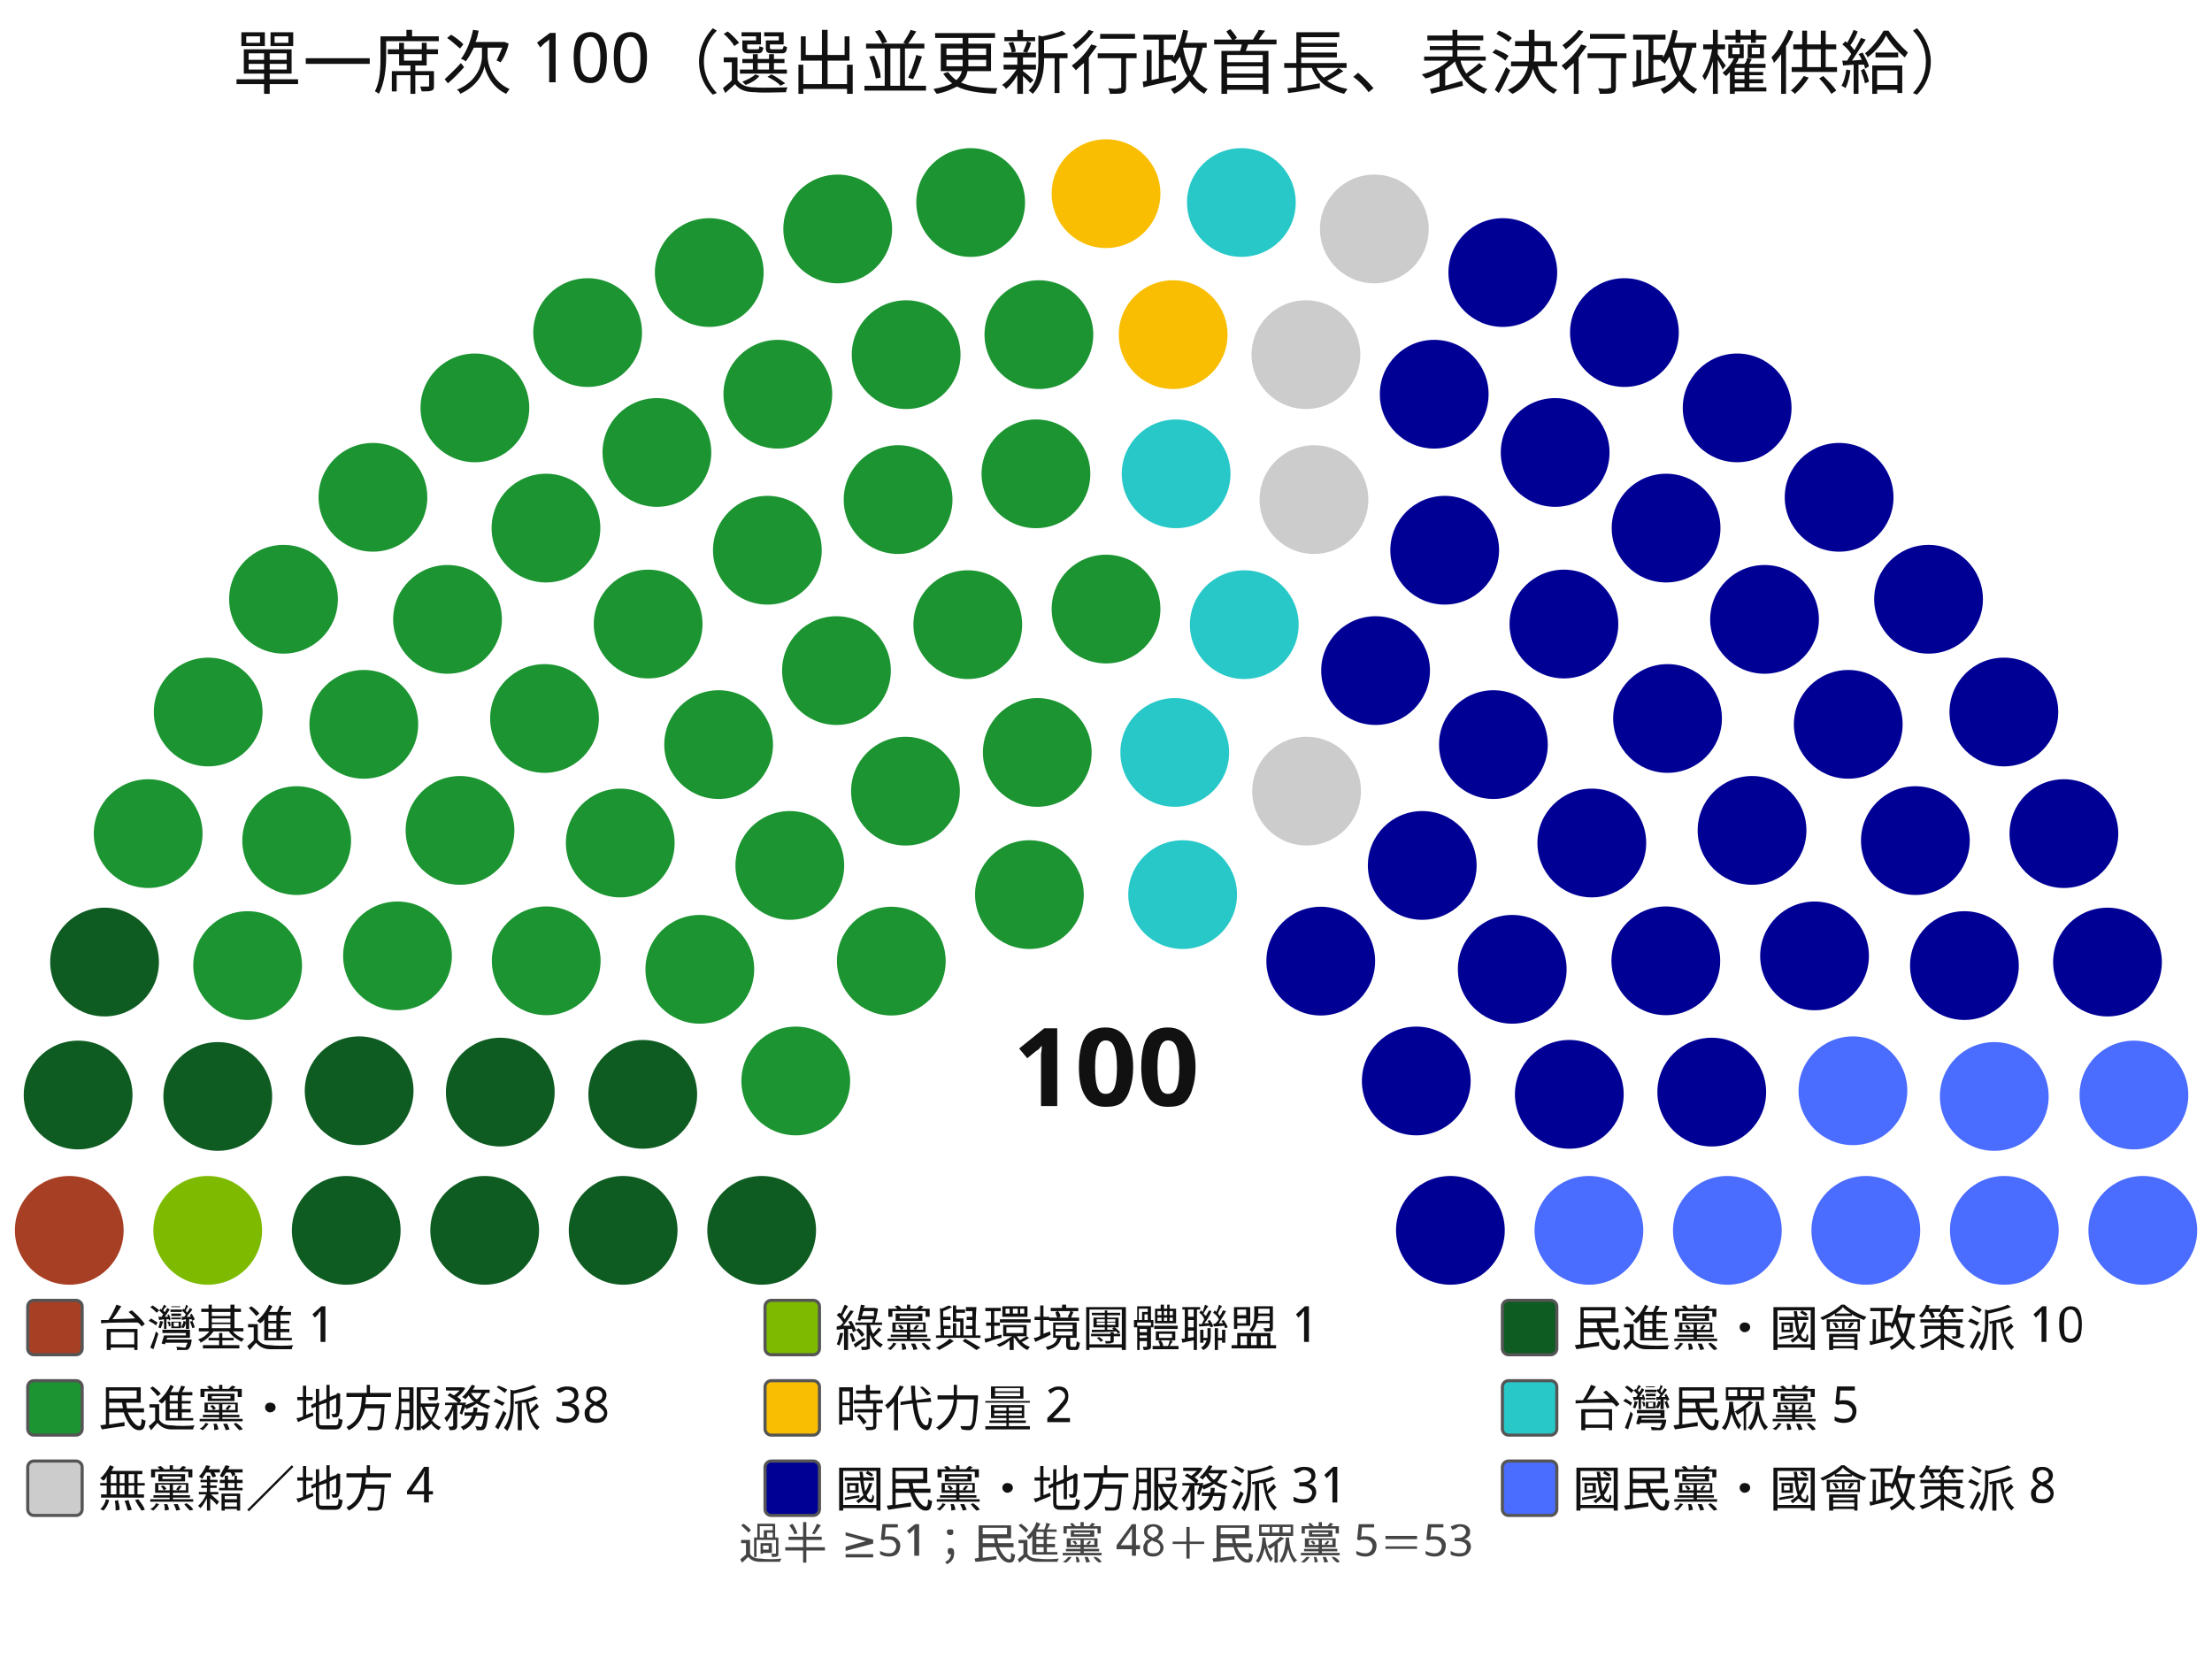
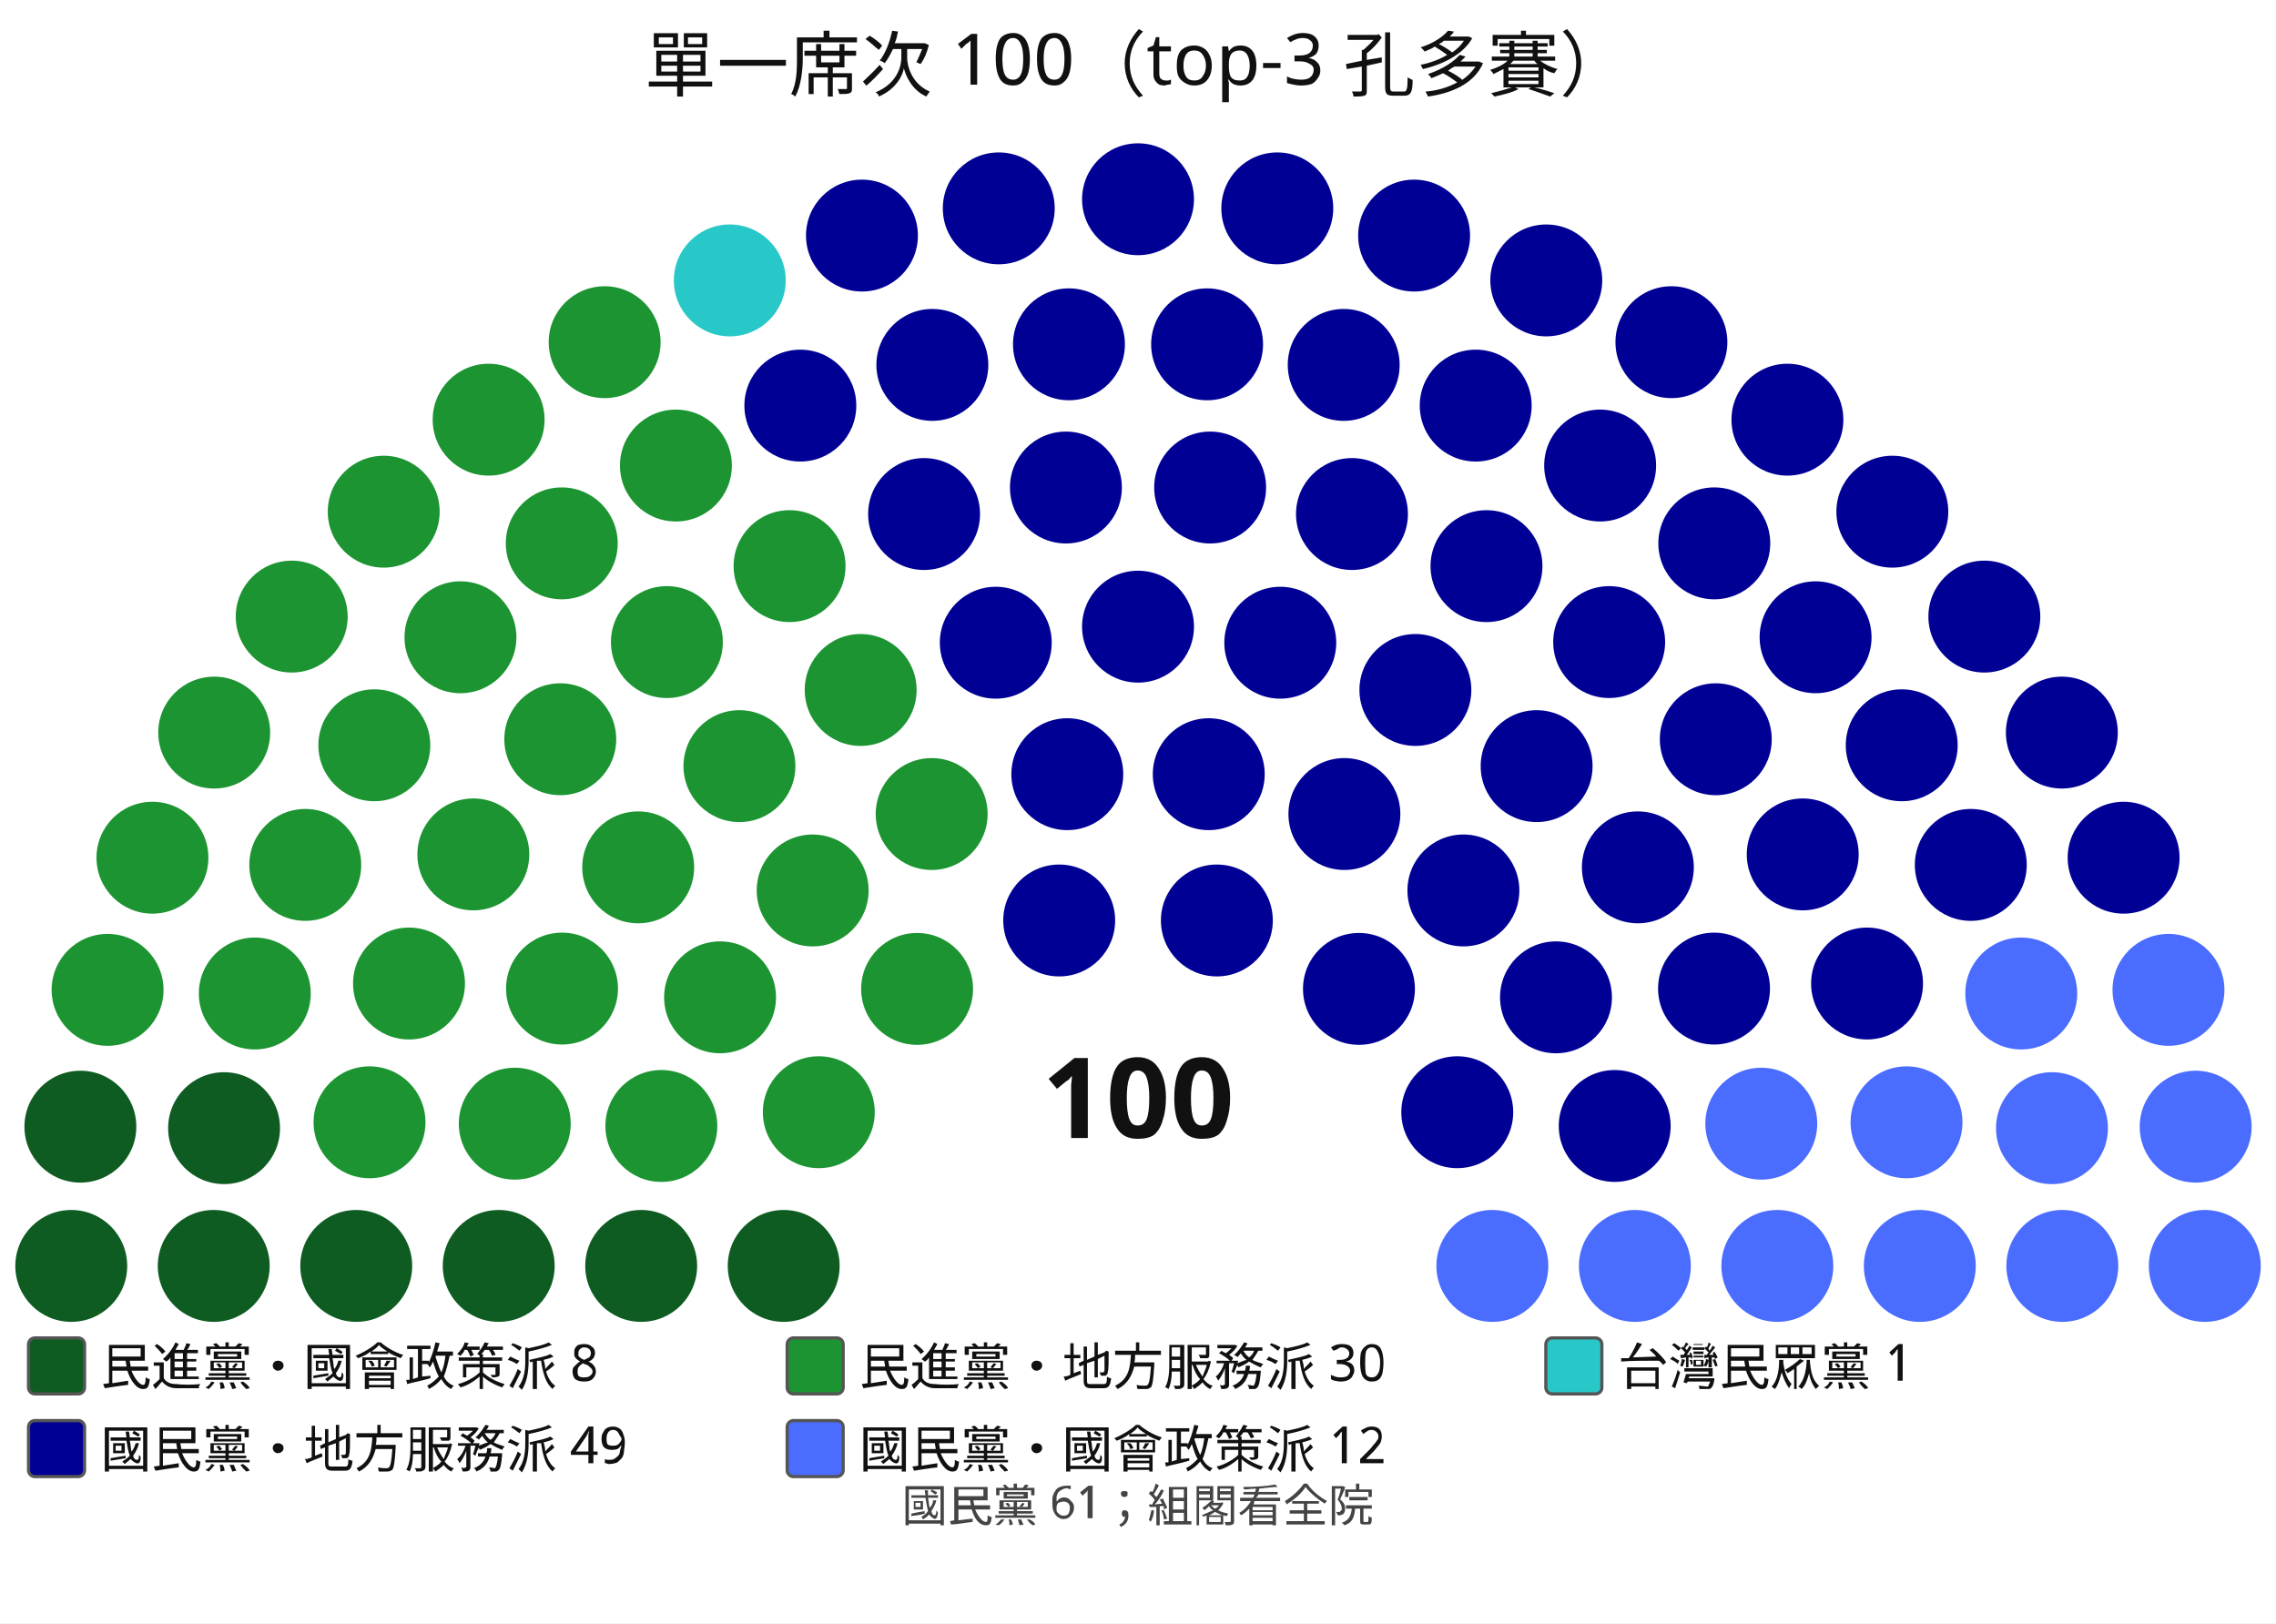
- <svg xmlns="http://www.w3.org/2000/svg" viewBox="-21.336 -23.736 42.671 31.986" role="img" aria-label="單一席次 100（選出並更新行政首長、表決行政權供給）">
-   <rect x="-21.336" y="-23.736" width="42.671" height="31.986" fill="#ffffff" />
-   <text x="0" y="-22.036" text-anchor="middle" font-family="Noto Sans, DejaVu Sans, sans-serif" font-size="1.35" fill="#111">單一席次 100（選出並更新行政首長、表決行政權供給）</text>
-   <circle cx="-20" cy="-0" r="1.069" fill="#A73F24" stroke="#ffffff" stroke-width="0.04" />
+ <svg xmlns="http://www.w3.org/2000/svg" viewBox="-21.336 -23.736 42.671 30.436" role="img" aria-label="單一席次 100（top-3 孔多賽）">
+   <rect x="-21.336" y="-23.736" width="42.671" height="30.436" fill="#ffffff" />
+   <text x="0" y="-22.036" text-anchor="middle" font-family="Noto Sans, DejaVu Sans, sans-serif" font-size="1.35" fill="#111">單一席次 100（top-3 孔多賽）</text>
+   <circle cx="-20" cy="-0" r="1.069" fill="#0E5C22" stroke="#ffffff" stroke-width="0.04" />
  <circle cx="-19.829" cy="-2.611" r="1.069" fill="#0E5C22" stroke="#ffffff" stroke-width="0.04" />
-   <circle cx="-19.319" cy="-5.176" r="1.069" fill="#0E5C22" stroke="#ffffff" stroke-width="0.04" />
+   <circle cx="-19.319" cy="-5.176" r="1.069" fill="#1B9431" stroke="#ffffff" stroke-width="0.04" />
  <circle cx="-18.478" cy="-7.654" r="1.069" fill="#1B9431" stroke="#ffffff" stroke-width="0.04" />
  <circle cx="-17.32" cy="-10" r="1.069" fill="#1B9431" stroke="#ffffff" stroke-width="0.04" />
  <circle cx="-15.867" cy="-12.175" r="1.069" fill="#1B9431" stroke="#ffffff" stroke-width="0.04" />
  <circle cx="-14.142" cy="-14.142" r="1.069" fill="#1B9431" stroke="#ffffff" stroke-width="0.04" />
  <circle cx="-12.175" cy="-15.867" r="1.069" fill="#1B9431" stroke="#ffffff" stroke-width="0.04" />
  <circle cx="-10" cy="-17.32" r="1.069" fill="#1B9431" stroke="#ffffff" stroke-width="0.04" />
-   <circle cx="-7.654" cy="-18.478" r="1.069" fill="#1B9431" stroke="#ffffff" stroke-width="0.04" />
-   <circle cx="-5.176" cy="-19.319" r="1.069" fill="#1B9431" stroke="#ffffff" stroke-width="0.04" />
-   <circle cx="-2.611" cy="-19.829" r="1.069" fill="#1B9431" stroke="#ffffff" stroke-width="0.04" />
-   <circle cx="0" cy="-20" r="1.069" fill="#F9BE01" stroke="#ffffff" stroke-width="0.04" />
-   <circle cx="2.611" cy="-19.829" r="1.069" fill="#28C8C8" stroke="#ffffff" stroke-width="0.04" />
-   <circle cx="5.176" cy="-19.319" r="1.069" fill="#CCCCCC" stroke="#ffffff" stroke-width="0.04" />
+   <circle cx="-7.654" cy="-18.478" r="1.069" fill="#28C8C8" stroke="#ffffff" stroke-width="0.04" />
+   <circle cx="-5.176" cy="-19.319" r="1.069" fill="#000095" stroke="#ffffff" stroke-width="0.04" />
+   <circle cx="-2.611" cy="-19.829" r="1.069" fill="#000095" stroke="#ffffff" stroke-width="0.04" />
+   <circle cx="0" cy="-20" r="1.069" fill="#000095" stroke="#ffffff" stroke-width="0.04" />
+   <circle cx="2.611" cy="-19.829" r="1.069" fill="#000095" stroke="#ffffff" stroke-width="0.04" />
+   <circle cx="5.176" cy="-19.319" r="1.069" fill="#000095" stroke="#ffffff" stroke-width="0.04" />
  <circle cx="7.654" cy="-18.478" r="1.069" fill="#000095" stroke="#ffffff" stroke-width="0.04" />
  <circle cx="10" cy="-17.32" r="1.069" fill="#000095" stroke="#ffffff" stroke-width="0.04" />
  <circle cx="12.175" cy="-15.867" r="1.069" fill="#000095" stroke="#ffffff" stroke-width="0.04" />
  <circle cx="14.142" cy="-14.142" r="1.069" fill="#000095" stroke="#ffffff" stroke-width="0.04" />
  <circle cx="15.867" cy="-12.175" r="1.069" fill="#000095" stroke="#ffffff" stroke-width="0.04" />
  <circle cx="17.32" cy="-10" r="1.069" fill="#000095" stroke="#ffffff" stroke-width="0.04" />
  <circle cx="18.478" cy="-7.654" r="1.069" fill="#000095" stroke="#ffffff" stroke-width="0.04" />
-   <circle cx="19.319" cy="-5.176" r="1.069" fill="#000095" stroke="#ffffff" stroke-width="0.04" />
+   <circle cx="19.319" cy="-5.176" r="1.069" fill="#4A6CFF" stroke="#ffffff" stroke-width="0.04" />
  <circle cx="19.829" cy="-2.611" r="1.069" fill="#4A6CFF" stroke="#ffffff" stroke-width="0.04" />
  <circle cx="20" cy="0" r="1.069" fill="#4A6CFF" stroke="#ffffff" stroke-width="0.04" />
-   <circle cx="-17.329" cy="-0" r="1.069" fill="#7DBA00" stroke="#ffffff" stroke-width="0.04" />
+   <circle cx="-17.329" cy="-0" r="1.069" fill="#0E5C22" stroke="#ffffff" stroke-width="0.04" />
  <circle cx="-17.135" cy="-2.583" r="1.069" fill="#0E5C22" stroke="#ffffff" stroke-width="0.04" />
  <circle cx="-16.559" cy="-5.108" r="1.069" fill="#1B9431" stroke="#ffffff" stroke-width="0.04" />
  <circle cx="-15.613" cy="-7.519" r="1.069" fill="#1B9431" stroke="#ffffff" stroke-width="0.04" />
  <circle cx="-14.318" cy="-9.762" r="1.069" fill="#1B9431" stroke="#ffffff" stroke-width="0.04" />
  <circle cx="-12.703" cy="-11.787" r="1.069" fill="#1B9431" stroke="#ffffff" stroke-width="0.04" />
  <circle cx="-10.804" cy="-13.548" r="1.069" fill="#1B9431" stroke="#ffffff" stroke-width="0.04" />
  <circle cx="-8.664" cy="-15.007" r="1.069" fill="#1B9431" stroke="#ffffff" stroke-width="0.04" />
-   <circle cx="-6.331" cy="-16.131" r="1.069" fill="#1B9431" stroke="#ffffff" stroke-width="0.04" />
-   <circle cx="-3.856" cy="-16.894" r="1.069" fill="#1B9431" stroke="#ffffff" stroke-width="0.04" />
-   <circle cx="-1.295" cy="-17.28" r="1.069" fill="#1B9431" stroke="#ffffff" stroke-width="0.04" />
-   <circle cx="1.295" cy="-17.28" r="1.069" fill="#F9BE01" stroke="#ffffff" stroke-width="0.04" />
-   <circle cx="3.856" cy="-16.894" r="1.069" fill="#CCCCCC" stroke="#ffffff" stroke-width="0.04" />
+   <circle cx="-6.331" cy="-16.131" r="1.069" fill="#000095" stroke="#ffffff" stroke-width="0.04" />
+   <circle cx="-3.856" cy="-16.894" r="1.069" fill="#000095" stroke="#ffffff" stroke-width="0.04" />
+   <circle cx="-1.295" cy="-17.28" r="1.069" fill="#000095" stroke="#ffffff" stroke-width="0.04" />
+   <circle cx="1.295" cy="-17.28" r="1.069" fill="#000095" stroke="#ffffff" stroke-width="0.04" />
+   <circle cx="3.856" cy="-16.894" r="1.069" fill="#000095" stroke="#ffffff" stroke-width="0.04" />
  <circle cx="6.331" cy="-16.131" r="1.069" fill="#000095" stroke="#ffffff" stroke-width="0.04" />
  <circle cx="8.664" cy="-15.007" r="1.069" fill="#000095" stroke="#ffffff" stroke-width="0.04" />
  <circle cx="10.804" cy="-13.548" r="1.069" fill="#000095" stroke="#ffffff" stroke-width="0.04" />
  <circle cx="12.703" cy="-11.787" r="1.069" fill="#000095" stroke="#ffffff" stroke-width="0.04" />
  <circle cx="14.318" cy="-9.762" r="1.069" fill="#000095" stroke="#ffffff" stroke-width="0.04" />
  <circle cx="15.613" cy="-7.519" r="1.069" fill="#000095" stroke="#ffffff" stroke-width="0.04" />
-   <circle cx="16.559" cy="-5.108" r="1.069" fill="#000095" stroke="#ffffff" stroke-width="0.04" />
+   <circle cx="16.559" cy="-5.108" r="1.069" fill="#4A6CFF" stroke="#ffffff" stroke-width="0.04" />
  <circle cx="17.135" cy="-2.583" r="1.069" fill="#4A6CFF" stroke="#ffffff" stroke-width="0.04" />
  <circle cx="17.329" cy="-0" r="1.069" fill="#4A6CFF" stroke="#ffffff" stroke-width="0.04" />
  <circle cx="-14.657" cy="-0" r="1.069" fill="#0E5C22" stroke="#ffffff" stroke-width="0.04" />
-   <circle cx="-14.408" cy="-2.693" r="1.069" fill="#0E5C22" stroke="#ffffff" stroke-width="0.04" />
+   <circle cx="-14.408" cy="-2.693" r="1.069" fill="#1B9431" stroke="#ffffff" stroke-width="0.04" />
  <circle cx="-13.668" cy="-5.295" r="1.069" fill="#1B9431" stroke="#ffffff" stroke-width="0.04" />
  <circle cx="-12.462" cy="-7.716" r="1.069" fill="#1B9431" stroke="#ffffff" stroke-width="0.04" />
  <circle cx="-10.832" cy="-9.875" r="1.069" fill="#1B9431" stroke="#ffffff" stroke-width="0.04" />
  <circle cx="-8.833" cy="-11.697" r="1.069" fill="#1B9431" stroke="#ffffff" stroke-width="0.04" />
  <circle cx="-6.533" cy="-13.121" r="1.069" fill="#1B9431" stroke="#ffffff" stroke-width="0.04" />
-   <circle cx="-4.011" cy="-14.098" r="1.069" fill="#1B9431" stroke="#ffffff" stroke-width="0.04" />
-   <circle cx="-1.352" cy="-14.595" r="1.069" fill="#1B9431" stroke="#ffffff" stroke-width="0.04" />
-   <circle cx="1.352" cy="-14.595" r="1.069" fill="#28C8C8" stroke="#ffffff" stroke-width="0.04" />
-   <circle cx="4.011" cy="-14.098" r="1.069" fill="#CCCCCC" stroke="#ffffff" stroke-width="0.04" />
+   <circle cx="-4.011" cy="-14.098" r="1.069" fill="#000095" stroke="#ffffff" stroke-width="0.04" />
+   <circle cx="-1.352" cy="-14.595" r="1.069" fill="#000095" stroke="#ffffff" stroke-width="0.04" />
+   <circle cx="1.352" cy="-14.595" r="1.069" fill="#000095" stroke="#ffffff" stroke-width="0.04" />
+   <circle cx="4.011" cy="-14.098" r="1.069" fill="#000095" stroke="#ffffff" stroke-width="0.04" />
  <circle cx="6.533" cy="-13.121" r="1.069" fill="#000095" stroke="#ffffff" stroke-width="0.04" />
  <circle cx="8.833" cy="-11.697" r="1.069" fill="#000095" stroke="#ffffff" stroke-width="0.04" />
  <circle cx="10.832" cy="-9.875" r="1.069" fill="#000095" stroke="#ffffff" stroke-width="0.04" />
  <circle cx="12.462" cy="-7.716" r="1.069" fill="#000095" stroke="#ffffff" stroke-width="0.04" />
  <circle cx="13.668" cy="-5.295" r="1.069" fill="#000095" stroke="#ffffff" stroke-width="0.04" />
  <circle cx="14.408" cy="-2.693" r="1.069" fill="#4A6CFF" stroke="#ffffff" stroke-width="0.04" />
  <circle cx="14.657" cy="0" r="1.069" fill="#4A6CFF" stroke="#ffffff" stroke-width="0.04" />
  <circle cx="-11.986" cy="-0" r="1.069" fill="#0E5C22" stroke="#ffffff" stroke-width="0.04" />
-   <circle cx="-11.685" cy="-2.667" r="1.069" fill="#0E5C22" stroke="#ffffff" stroke-width="0.04" />
+   <circle cx="-11.685" cy="-2.667" r="1.069" fill="#1B9431" stroke="#ffffff" stroke-width="0.04" />
  <circle cx="-10.799" cy="-5.2" r="1.069" fill="#1B9431" stroke="#ffffff" stroke-width="0.04" />
  <circle cx="-9.371" cy="-7.473" r="1.069" fill="#1B9431" stroke="#ffffff" stroke-width="0.04" />
  <circle cx="-7.473" cy="-9.371" r="1.069" fill="#1B9431" stroke="#ffffff" stroke-width="0.04" />
  <circle cx="-5.2" cy="-10.799" r="1.069" fill="#1B9431" stroke="#ffffff" stroke-width="0.04" />
-   <circle cx="-2.667" cy="-11.685" r="1.069" fill="#1B9431" stroke="#ffffff" stroke-width="0.04" />
-   <circle cx="0" cy="-11.986" r="1.069" fill="#1B9431" stroke="#ffffff" stroke-width="0.04" />
-   <circle cx="2.667" cy="-11.685" r="1.069" fill="#28C8C8" stroke="#ffffff" stroke-width="0.04" />
+   <circle cx="-2.667" cy="-11.685" r="1.069" fill="#000095" stroke="#ffffff" stroke-width="0.04" />
+   <circle cx="0" cy="-11.986" r="1.069" fill="#000095" stroke="#ffffff" stroke-width="0.04" />
+   <circle cx="2.667" cy="-11.685" r="1.069" fill="#000095" stroke="#ffffff" stroke-width="0.04" />
  <circle cx="5.2" cy="-10.799" r="1.069" fill="#000095" stroke="#ffffff" stroke-width="0.04" />
  <circle cx="7.473" cy="-9.371" r="1.069" fill="#000095" stroke="#ffffff" stroke-width="0.04" />
  <circle cx="9.371" cy="-7.473" r="1.069" fill="#000095" stroke="#ffffff" stroke-width="0.04" />
  <circle cx="10.799" cy="-5.2" r="1.069" fill="#000095" stroke="#ffffff" stroke-width="0.04" />
-   <circle cx="11.685" cy="-2.667" r="1.069" fill="#000095" stroke="#ffffff" stroke-width="0.04" />
+   <circle cx="11.685" cy="-2.667" r="1.069" fill="#4A6CFF" stroke="#ffffff" stroke-width="0.04" />
  <circle cx="11.986" cy="0" r="1.069" fill="#4A6CFF" stroke="#ffffff" stroke-width="0.04" />
  <circle cx="-9.315" cy="-0" r="1.069" fill="#0E5C22" stroke="#ffffff" stroke-width="0.04" />
-   <circle cx="-8.937" cy="-2.624" r="1.069" fill="#0E5C22" stroke="#ffffff" stroke-width="0.04" />
+   <circle cx="-8.937" cy="-2.624" r="1.069" fill="#1B9431" stroke="#ffffff" stroke-width="0.04" />
  <circle cx="-7.836" cy="-5.036" r="1.069" fill="#1B9431" stroke="#ffffff" stroke-width="0.04" />
  <circle cx="-6.1" cy="-7.04" r="1.069" fill="#1B9431" stroke="#ffffff" stroke-width="0.04" />
  <circle cx="-3.869" cy="-8.473" r="1.069" fill="#1B9431" stroke="#ffffff" stroke-width="0.04" />
-   <circle cx="-1.326" cy="-9.22" r="1.069" fill="#1B9431" stroke="#ffffff" stroke-width="0.04" />
-   <circle cx="1.326" cy="-9.22" r="1.069" fill="#28C8C8" stroke="#ffffff" stroke-width="0.04" />
-   <circle cx="3.869" cy="-8.473" r="1.069" fill="#CCCCCC" stroke="#ffffff" stroke-width="0.04" />
+   <circle cx="-1.326" cy="-9.22" r="1.069" fill="#000095" stroke="#ffffff" stroke-width="0.04" />
+   <circle cx="1.326" cy="-9.22" r="1.069" fill="#000095" stroke="#ffffff" stroke-width="0.04" />
+   <circle cx="3.869" cy="-8.473" r="1.069" fill="#000095" stroke="#ffffff" stroke-width="0.04" />
  <circle cx="6.1" cy="-7.04" r="1.069" fill="#000095" stroke="#ffffff" stroke-width="0.04" />
  <circle cx="7.836" cy="-5.036" r="1.069" fill="#000095" stroke="#ffffff" stroke-width="0.04" />
  <circle cx="8.937" cy="-2.624" r="1.069" fill="#000095" stroke="#ffffff" stroke-width="0.04" />
  <circle cx="9.315" cy="0" r="1.069" fill="#4A6CFF" stroke="#ffffff" stroke-width="0.04" />
  <circle cx="-6.643" cy="-0" r="1.069" fill="#0E5C22" stroke="#ffffff" stroke-width="0.04" />
  <circle cx="-5.985" cy="-2.882" r="1.069" fill="#1B9431" stroke="#ffffff" stroke-width="0.04" />
  <circle cx="-4.142" cy="-5.194" r="1.069" fill="#1B9431" stroke="#ffffff" stroke-width="0.04" />
-   <circle cx="-1.478" cy="-6.477" r="1.069" fill="#1B9431" stroke="#ffffff" stroke-width="0.04" />
-   <circle cx="1.478" cy="-6.477" r="1.069" fill="#28C8C8" stroke="#ffffff" stroke-width="0.04" />
+   <circle cx="-1.478" cy="-6.477" r="1.069" fill="#000095" stroke="#ffffff" stroke-width="0.04" />
+   <circle cx="1.478" cy="-6.477" r="1.069" fill="#000095" stroke="#ffffff" stroke-width="0.04" />
  <circle cx="4.142" cy="-5.194" r="1.069" fill="#000095" stroke="#ffffff" stroke-width="0.04" />
  <circle cx="5.985" cy="-2.882" r="1.069" fill="#000095" stroke="#ffffff" stroke-width="0.04" />
-   <circle cx="6.643" cy="0" r="1.069" fill="#000095" stroke="#ffffff" stroke-width="0.04" />
+   <circle cx="6.643" cy="0" r="1.069" fill="#4A6CFF" stroke="#ffffff" stroke-width="0.04" />
  <text x="0" y="-2.400" text-anchor="middle" font-family="Noto Sans, DejaVu Sans, sans-serif" font-size="2.1" font-weight="700" fill="#111">100</text>
-   <rect x="-20.801" y="1.350" width="1.05" height="1.05" fill="#A73F24" stroke="#555" stroke-width="0.06" rx="0.12" />
-   <text x="-19.451" y="2.230" font-family="Noto Sans, DejaVu Sans, sans-serif" font-size="0.95" fill="#111">台灣基進 1</text>
-   <rect x="-6.578" y="1.350" width="1.05" height="1.05" fill="#7DBA00" stroke="#555" stroke-width="0.06" rx="0.12" />
-   <text x="-5.228" y="2.230" font-family="Noto Sans, DejaVu Sans, sans-serif" font-size="0.95" fill="#111">綠黨與環境團體聯盟 1</text>
-   <rect x="7.646" y="1.350" width="1.05" height="1.05" fill="#0E5C22" stroke="#555" stroke-width="0.06" rx="0.12" />
-   <text x="8.996" y="2.230" font-family="Noto Sans, DejaVu Sans, sans-serif" font-size="0.95" fill="#111">民進黨・國會政策派 10</text>
-   <rect x="-20.801" y="2.900" width="1.05" height="1.05" fill="#1B9431" stroke="#555" stroke-width="0.06" rx="0.12" />
-   <text x="-19.451" y="3.780" font-family="Noto Sans, DejaVu Sans, sans-serif" font-size="0.95" fill="#111">民進黨・地方服務派 38</text>
-   <rect x="-6.578" y="2.900" width="1.05" height="1.05" fill="#F9BE01" stroke="#555" stroke-width="0.06" rx="0.12" />
-   <text x="-5.228" y="3.780" font-family="Noto Sans, DejaVu Sans, sans-serif" font-size="0.95" fill="#111">時代力量 2</text>
-   <rect x="7.646" y="2.900" width="1.05" height="1.05" fill="#28C8C8" stroke="#555" stroke-width="0.06" rx="0.12" />
-   <text x="8.996" y="3.780" font-family="Noto Sans, DejaVu Sans, sans-serif" font-size="0.95" fill="#111">台灣民眾黨 5</text>
-   <rect x="-20.801" y="4.450" width="1.05" height="1.05" fill="#CCCCCC" stroke="#555" stroke-width="0.06" rx="0.12" />
-   <text x="-19.451" y="5.330" font-family="Noto Sans, DejaVu Sans, sans-serif" font-size="0.95" fill="#111">無黨籍／地方 4</text>
-   <rect x="-6.578" y="4.450" width="1.05" height="1.05" fill="#000095" stroke="#555" stroke-width="0.06" rx="0.12" />
-   <text x="-5.228" y="5.330" font-family="Noto Sans, DejaVu Sans, sans-serif" font-size="0.95" fill="#111">國民黨・地方服務派 31</text>
-   <rect x="7.646" y="4.450" width="1.05" height="1.05" fill="#4A6CFF" stroke="#555" stroke-width="0.06" rx="0.12" />
-   <text x="8.996" y="5.330" font-family="Noto Sans, DejaVu Sans, sans-serif" font-size="0.95" fill="#111">國民黨・國會政策派 8</text>
-   <text x="0" y="6.350" text-anchor="middle" font-family="Noto Sans, DejaVu Sans, sans-serif" font-size="0.85" fill="#444">過半 ≥51；民進黨 48＋民眾黨 5＝53</text>
+   <rect x="-20.801" y="1.350" width="1.05" height="1.05" fill="#0E5C22" stroke="#555" stroke-width="0.06" rx="0.12" />
+   <text x="-19.451" y="2.230" font-family="Noto Sans, DejaVu Sans, sans-serif" font-size="0.95" fill="#111">民進黨・國會政策派 8</text>
+   <rect x="-6.578" y="1.350" width="1.05" height="1.05" fill="#1B9431" stroke="#555" stroke-width="0.06" rx="0.12" />
+   <text x="-5.228" y="2.230" font-family="Noto Sans, DejaVu Sans, sans-serif" font-size="0.95" fill="#111">民進黨・地方服務派 30</text>
+   <rect x="7.646" y="1.350" width="1.05" height="1.05" fill="#28C8C8" stroke="#555" stroke-width="0.06" rx="0.12" />
+   <text x="8.996" y="2.230" font-family="Noto Sans, DejaVu Sans, sans-serif" font-size="0.95" fill="#111">台灣民眾黨 1</text>
+   <rect x="-20.801" y="2.900" width="1.05" height="1.05" fill="#000095" stroke="#555" stroke-width="0.06" rx="0.12" />
+   <text x="-19.451" y="3.780" font-family="Noto Sans, DejaVu Sans, sans-serif" font-size="0.95" fill="#111">國民黨・地方服務派 49</text>
+   <rect x="-6.578" y="2.900" width="1.05" height="1.05" fill="#4A6CFF" stroke="#555" stroke-width="0.06" rx="0.12" />
+   <text x="-5.228" y="3.780" font-family="Noto Sans, DejaVu Sans, sans-serif" font-size="0.95" fill="#111">國民黨・國會政策派 12</text>
+   <text x="0" y="4.800" text-anchor="middle" font-family="Noto Sans, DejaVu Sans, sans-serif" font-size="0.85" fill="#444">國民黨 61；組閣看全院</text>
</svg>
